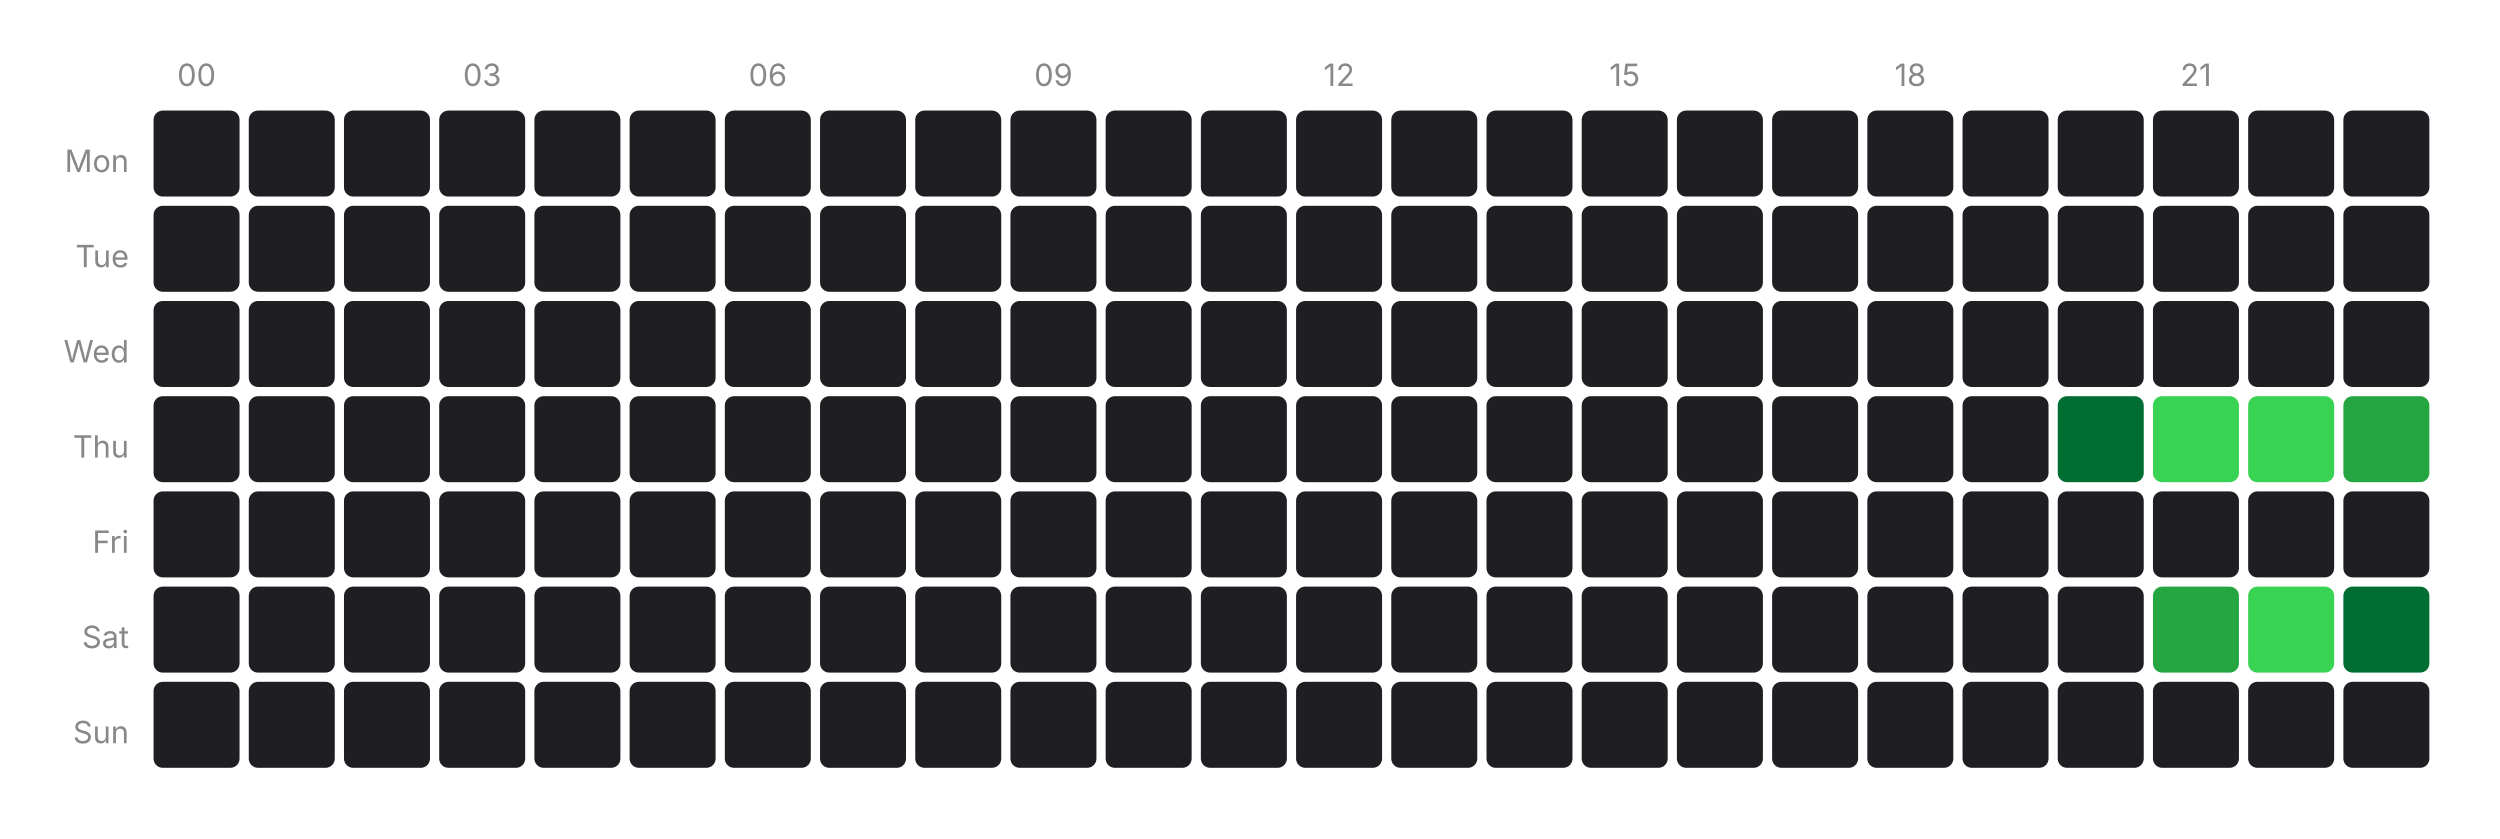
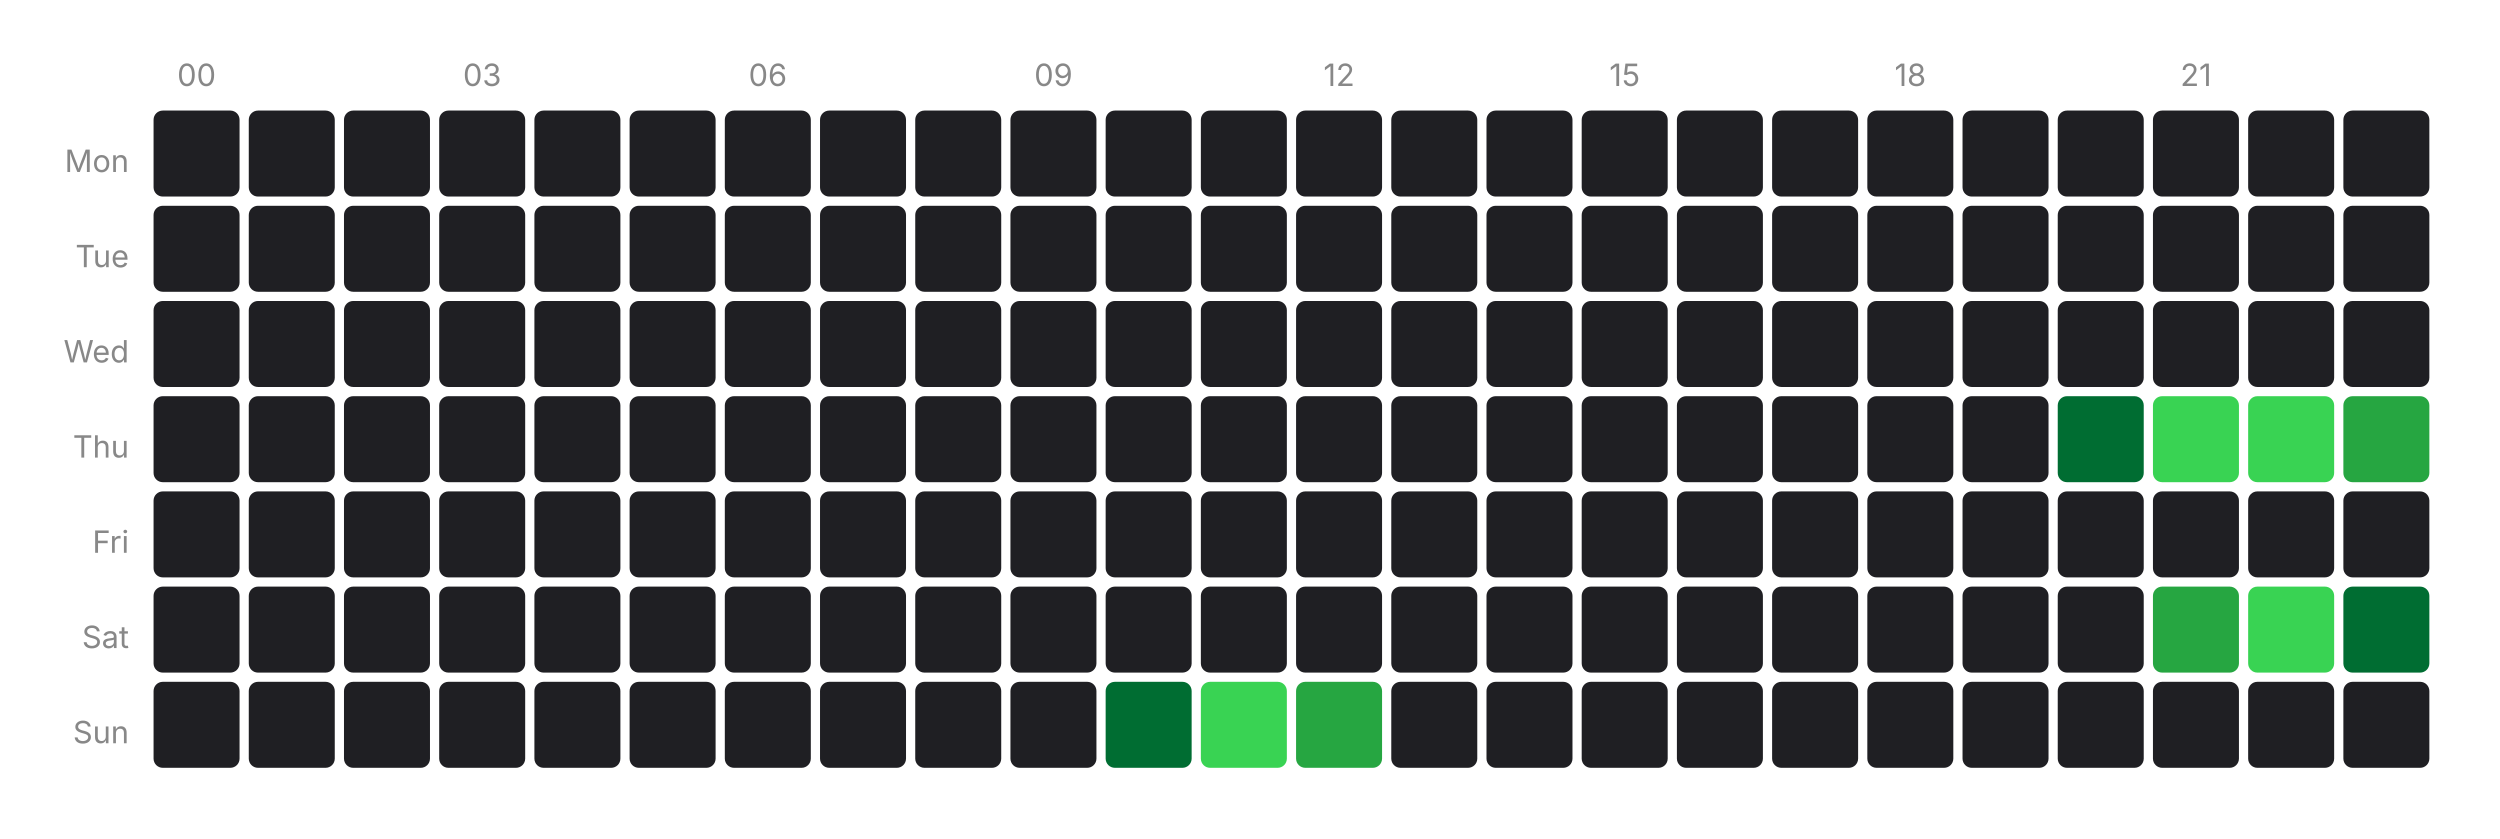
<svg xmlns="http://www.w3.org/2000/svg" width="814" height="273" viewBox="0 0 814 273" font-family="system, -apple-system, sans-serif">
  <text x="64" y="28" text-anchor="middle" font-size="10" fill="#888">00</text>
  <text x="157" y="28" text-anchor="middle" font-size="10" fill="#888">03</text>
  <text x="250" y="28" text-anchor="middle" font-size="10" fill="#888">06</text>
  <text x="343" y="28" text-anchor="middle" font-size="10" fill="#888">09</text>
  <text x="436" y="28" text-anchor="middle" font-size="10" fill="#888">12</text>
  <text x="529" y="28" text-anchor="middle" font-size="10" fill="#888">15</text>
  <text x="622" y="28" text-anchor="middle" font-size="10" fill="#888">18</text>
  <text x="715" y="28" text-anchor="middle" font-size="10" fill="#888">21</text>
  <text x="42" y="56" text-anchor="end" font-size="10" fill="#888">Mon</text>
  <text x="42" y="87" text-anchor="end" font-size="10" fill="#888">Tue</text>
  <text x="42" y="118" text-anchor="end" font-size="10" fill="#888">Wed</text>
  <text x="42" y="149" text-anchor="end" font-size="10" fill="#888">Thu</text>
  <text x="42" y="180" text-anchor="end" font-size="10" fill="#888">Fri</text>
  <text x="42" y="211" text-anchor="end" font-size="10" fill="#888">Sat</text>
  <text x="42" y="242" text-anchor="end" font-size="10" fill="#888">Sun</text>
  <rect x="50" y="36" width="28" height="28" rx="3" fill="#1f1f23" />
  <rect x="81" y="36" width="28" height="28" rx="3" fill="#1f1f23" />
  <rect x="112" y="36" width="28" height="28" rx="3" fill="#1f1f23" />
  <rect x="143" y="36" width="28" height="28" rx="3" fill="#1f1f23" />
  <rect x="174" y="36" width="28" height="28" rx="3" fill="#1f1f23" />
  <rect x="205" y="36" width="28" height="28" rx="3" fill="#1f1f23" />
  <rect x="236" y="36" width="28" height="28" rx="3" fill="#1f1f23" />
  <rect x="267" y="36" width="28" height="28" rx="3" fill="#1f1f23" />
  <rect x="298" y="36" width="28" height="28" rx="3" fill="#1f1f23" />
  <rect x="329" y="36" width="28" height="28" rx="3" fill="#1f1f23" />
  <rect x="360" y="36" width="28" height="28" rx="3" fill="#1f1f23" />
  <rect x="391" y="36" width="28" height="28" rx="3" fill="#1f1f23" />
  <rect x="422" y="36" width="28" height="28" rx="3" fill="#1f1f23" />
  <rect x="453" y="36" width="28" height="28" rx="3" fill="#1f1f23" />
  <rect x="484" y="36" width="28" height="28" rx="3" fill="#1f1f23" />
  <rect x="515" y="36" width="28" height="28" rx="3" fill="#1f1f23" />
  <rect x="546" y="36" width="28" height="28" rx="3" fill="#1f1f23" />
  <rect x="577" y="36" width="28" height="28" rx="3" fill="#1f1f23" />
  <rect x="608" y="36" width="28" height="28" rx="3" fill="#1f1f23" />
  <rect x="639" y="36" width="28" height="28" rx="3" fill="#1f1f23" />
  <rect x="670" y="36" width="28" height="28" rx="3" fill="#1f1f23" />
  <rect x="701" y="36" width="28" height="28" rx="3" fill="#1f1f23" />
  <rect x="732" y="36" width="28" height="28" rx="3" fill="#1f1f23" />
  <rect x="763" y="36" width="28" height="28" rx="3" fill="#1f1f23" />
  <rect x="50" y="67" width="28" height="28" rx="3" fill="#1f1f23" />
  <rect x="81" y="67" width="28" height="28" rx="3" fill="#1f1f23" />
  <rect x="112" y="67" width="28" height="28" rx="3" fill="#1f1f23" />
  <rect x="143" y="67" width="28" height="28" rx="3" fill="#1f1f23" />
  <rect x="174" y="67" width="28" height="28" rx="3" fill="#1f1f23" />
  <rect x="205" y="67" width="28" height="28" rx="3" fill="#1f1f23" />
  <rect x="236" y="67" width="28" height="28" rx="3" fill="#1f1f23" />
  <rect x="267" y="67" width="28" height="28" rx="3" fill="#1f1f23" />
  <rect x="298" y="67" width="28" height="28" rx="3" fill="#1f1f23" />
  <rect x="329" y="67" width="28" height="28" rx="3" fill="#1f1f23" />
  <rect x="360" y="67" width="28" height="28" rx="3" fill="#1f1f23" />
  <rect x="391" y="67" width="28" height="28" rx="3" fill="#1f1f23" />
  <rect x="422" y="67" width="28" height="28" rx="3" fill="#1f1f23" />
  <rect x="453" y="67" width="28" height="28" rx="3" fill="#1f1f23" />
  <rect x="484" y="67" width="28" height="28" rx="3" fill="#1f1f23" />
  <rect x="515" y="67" width="28" height="28" rx="3" fill="#1f1f23" />
  <rect x="546" y="67" width="28" height="28" rx="3" fill="#1f1f23" />
  <rect x="577" y="67" width="28" height="28" rx="3" fill="#1f1f23" />
  <rect x="608" y="67" width="28" height="28" rx="3" fill="#1f1f23" />
  <rect x="639" y="67" width="28" height="28" rx="3" fill="#1f1f23" />
  <rect x="670" y="67" width="28" height="28" rx="3" fill="#1f1f23" />
  <rect x="701" y="67" width="28" height="28" rx="3" fill="#1f1f23" />
  <rect x="732" y="67" width="28" height="28" rx="3" fill="#1f1f23" />
  <rect x="763" y="67" width="28" height="28" rx="3" fill="#1f1f23" />
  <rect x="50" y="98" width="28" height="28" rx="3" fill="#1f1f23" />
  <rect x="81" y="98" width="28" height="28" rx="3" fill="#1f1f23" />
  <rect x="112" y="98" width="28" height="28" rx="3" fill="#1f1f23" />
  <rect x="143" y="98" width="28" height="28" rx="3" fill="#1f1f23" />
  <rect x="174" y="98" width="28" height="28" rx="3" fill="#1f1f23" />
  <rect x="205" y="98" width="28" height="28" rx="3" fill="#1f1f23" />
  <rect x="236" y="98" width="28" height="28" rx="3" fill="#1f1f23" />
  <rect x="267" y="98" width="28" height="28" rx="3" fill="#1f1f23" />
  <rect x="298" y="98" width="28" height="28" rx="3" fill="#1f1f23" />
  <rect x="329" y="98" width="28" height="28" rx="3" fill="#1f1f23" />
  <rect x="360" y="98" width="28" height="28" rx="3" fill="#1f1f23" />
  <rect x="391" y="98" width="28" height="28" rx="3" fill="#1f1f23" />
  <rect x="422" y="98" width="28" height="28" rx="3" fill="#1f1f23" />
  <rect x="453" y="98" width="28" height="28" rx="3" fill="#1f1f23" />
  <rect x="484" y="98" width="28" height="28" rx="3" fill="#1f1f23" />
  <rect x="515" y="98" width="28" height="28" rx="3" fill="#1f1f23" />
  <rect x="546" y="98" width="28" height="28" rx="3" fill="#1f1f23" />
  <rect x="577" y="98" width="28" height="28" rx="3" fill="#1f1f23" />
  <rect x="608" y="98" width="28" height="28" rx="3" fill="#1f1f23" />
  <rect x="639" y="98" width="28" height="28" rx="3" fill="#1f1f23" />
  <rect x="670" y="98" width="28" height="28" rx="3" fill="#1f1f23" />
  <rect x="701" y="98" width="28" height="28" rx="3" fill="#1f1f23" />
  <rect x="732" y="98" width="28" height="28" rx="3" fill="#1f1f23" />
  <rect x="763" y="98" width="28" height="28" rx="3" fill="#1f1f23" />
  <rect x="50" y="129" width="28" height="28" rx="3" fill="#1f1f23" />
  <rect x="81" y="129" width="28" height="28" rx="3" fill="#1f1f23" />
  <rect x="112" y="129" width="28" height="28" rx="3" fill="#1f1f23" />
  <rect x="143" y="129" width="28" height="28" rx="3" fill="#1f1f23" />
  <rect x="174" y="129" width="28" height="28" rx="3" fill="#1f1f23" />
  <rect x="205" y="129" width="28" height="28" rx="3" fill="#1f1f23" />
  <rect x="236" y="129" width="28" height="28" rx="3" fill="#1f1f23" />
  <rect x="267" y="129" width="28" height="28" rx="3" fill="#1f1f23" />
  <rect x="298" y="129" width="28" height="28" rx="3" fill="#1f1f23" />
  <rect x="329" y="129" width="28" height="28" rx="3" fill="#1f1f23" />
  <rect x="360" y="129" width="28" height="28" rx="3" fill="#1f1f23" />
  <rect x="391" y="129" width="28" height="28" rx="3" fill="#1f1f23" />
  <rect x="422" y="129" width="28" height="28" rx="3" fill="#1f1f23" />
  <rect x="453" y="129" width="28" height="28" rx="3" fill="#1f1f23" />
  <rect x="484" y="129" width="28" height="28" rx="3" fill="#1f1f23" />
  <rect x="515" y="129" width="28" height="28" rx="3" fill="#1f1f23" />
  <rect x="546" y="129" width="28" height="28" rx="3" fill="#1f1f23" />
  <rect x="577" y="129" width="28" height="28" rx="3" fill="#1f1f23" />
  <rect x="608" y="129" width="28" height="28" rx="3" fill="#1f1f23" />
  <rect x="639" y="129" width="28" height="28" rx="3" fill="#1f1f23" />
  <rect x="670" y="129" width="28" height="28" rx="3" fill="#006d32" />
  <rect x="701" y="129" width="28" height="28" rx="3" fill="#39d353" />
  <rect x="732" y="129" width="28" height="28" rx="3" fill="#39d353" />
  <rect x="763" y="129" width="28" height="28" rx="3" fill="#26a641" />
  <rect x="50" y="160" width="28" height="28" rx="3" fill="#1f1f23" />
  <rect x="81" y="160" width="28" height="28" rx="3" fill="#1f1f23" />
  <rect x="112" y="160" width="28" height="28" rx="3" fill="#1f1f23" />
  <rect x="143" y="160" width="28" height="28" rx="3" fill="#1f1f23" />
  <rect x="174" y="160" width="28" height="28" rx="3" fill="#1f1f23" />
  <rect x="205" y="160" width="28" height="28" rx="3" fill="#1f1f23" />
  <rect x="236" y="160" width="28" height="28" rx="3" fill="#1f1f23" />
  <rect x="267" y="160" width="28" height="28" rx="3" fill="#1f1f23" />
  <rect x="298" y="160" width="28" height="28" rx="3" fill="#1f1f23" />
  <rect x="329" y="160" width="28" height="28" rx="3" fill="#1f1f23" />
  <rect x="360" y="160" width="28" height="28" rx="3" fill="#1f1f23" />
  <rect x="391" y="160" width="28" height="28" rx="3" fill="#1f1f23" />
  <rect x="422" y="160" width="28" height="28" rx="3" fill="#1f1f23" />
  <rect x="453" y="160" width="28" height="28" rx="3" fill="#1f1f23" />
  <rect x="484" y="160" width="28" height="28" rx="3" fill="#1f1f23" />
  <rect x="515" y="160" width="28" height="28" rx="3" fill="#1f1f23" />
  <rect x="546" y="160" width="28" height="28" rx="3" fill="#1f1f23" />
  <rect x="577" y="160" width="28" height="28" rx="3" fill="#1f1f23" />
  <rect x="608" y="160" width="28" height="28" rx="3" fill="#1f1f23" />
  <rect x="639" y="160" width="28" height="28" rx="3" fill="#1f1f23" />
  <rect x="670" y="160" width="28" height="28" rx="3" fill="#1f1f23" />
  <rect x="701" y="160" width="28" height="28" rx="3" fill="#1f1f23" />
  <rect x="732" y="160" width="28" height="28" rx="3" fill="#1f1f23" />
  <rect x="763" y="160" width="28" height="28" rx="3" fill="#1f1f23" />
  <rect x="50" y="191" width="28" height="28" rx="3" fill="#1f1f23" />
  <rect x="81" y="191" width="28" height="28" rx="3" fill="#1f1f23" />
  <rect x="112" y="191" width="28" height="28" rx="3" fill="#1f1f23" />
  <rect x="143" y="191" width="28" height="28" rx="3" fill="#1f1f23" />
  <rect x="174" y="191" width="28" height="28" rx="3" fill="#1f1f23" />
  <rect x="205" y="191" width="28" height="28" rx="3" fill="#1f1f23" />
  <rect x="236" y="191" width="28" height="28" rx="3" fill="#1f1f23" />
  <rect x="267" y="191" width="28" height="28" rx="3" fill="#1f1f23" />
  <rect x="298" y="191" width="28" height="28" rx="3" fill="#1f1f23" />
  <rect x="329" y="191" width="28" height="28" rx="3" fill="#1f1f23" />
  <rect x="360" y="191" width="28" height="28" rx="3" fill="#1f1f23" />
  <rect x="391" y="191" width="28" height="28" rx="3" fill="#1f1f23" />
  <rect x="422" y="191" width="28" height="28" rx="3" fill="#1f1f23" />
  <rect x="453" y="191" width="28" height="28" rx="3" fill="#1f1f23" />
  <rect x="484" y="191" width="28" height="28" rx="3" fill="#1f1f23" />
  <rect x="515" y="191" width="28" height="28" rx="3" fill="#1f1f23" />
  <rect x="546" y="191" width="28" height="28" rx="3" fill="#1f1f23" />
  <rect x="577" y="191" width="28" height="28" rx="3" fill="#1f1f23" />
  <rect x="608" y="191" width="28" height="28" rx="3" fill="#1f1f23" />
  <rect x="639" y="191" width="28" height="28" rx="3" fill="#1f1f23" />
  <rect x="670" y="191" width="28" height="28" rx="3" fill="#1f1f23" />
  <rect x="701" y="191" width="28" height="28" rx="3" fill="#26a641" />
  <rect x="732" y="191" width="28" height="28" rx="3" fill="#39d353" />
  <rect x="763" y="191" width="28" height="28" rx="3" fill="#006d32" />
  <rect x="50" y="222" width="28" height="28" rx="3" fill="#1f1f23" />
  <rect x="81" y="222" width="28" height="28" rx="3" fill="#1f1f23" />
  <rect x="112" y="222" width="28" height="28" rx="3" fill="#1f1f23" />
  <rect x="143" y="222" width="28" height="28" rx="3" fill="#1f1f23" />
  <rect x="174" y="222" width="28" height="28" rx="3" fill="#1f1f23" />
  <rect x="205" y="222" width="28" height="28" rx="3" fill="#1f1f23" />
  <rect x="236" y="222" width="28" height="28" rx="3" fill="#1f1f23" />
  <rect x="267" y="222" width="28" height="28" rx="3" fill="#1f1f23" />
  <rect x="298" y="222" width="28" height="28" rx="3" fill="#1f1f23" />
  <rect x="329" y="222" width="28" height="28" rx="3" fill="#1f1f23" />
-   <rect x="360" y="222" width="28" height="28" rx="3" fill="#1f1f23" />
-   <rect x="391" y="222" width="28" height="28" rx="3" fill="#1f1f23" />
-   <rect x="422" y="222" width="28" height="28" rx="3" fill="#1f1f23" />
+   <rect x="360" y="222" width="28" height="28" rx="3" fill="#006d32" />
+   <rect x="391" y="222" width="28" height="28" rx="3" fill="#39d353" />
+   <rect x="422" y="222" width="28" height="28" rx="3" fill="#26a641" />
  <rect x="453" y="222" width="28" height="28" rx="3" fill="#1f1f23" />
  <rect x="484" y="222" width="28" height="28" rx="3" fill="#1f1f23" />
  <rect x="515" y="222" width="28" height="28" rx="3" fill="#1f1f23" />
  <rect x="546" y="222" width="28" height="28" rx="3" fill="#1f1f23" />
  <rect x="577" y="222" width="28" height="28" rx="3" fill="#1f1f23" />
  <rect x="608" y="222" width="28" height="28" rx="3" fill="#1f1f23" />
  <rect x="639" y="222" width="28" height="28" rx="3" fill="#1f1f23" />
  <rect x="670" y="222" width="28" height="28" rx="3" fill="#1f1f23" />
  <rect x="701" y="222" width="28" height="28" rx="3" fill="#1f1f23" />
  <rect x="732" y="222" width="28" height="28" rx="3" fill="#1f1f23" />
  <rect x="763" y="222" width="28" height="28" rx="3" fill="#1f1f23" />
</svg>
